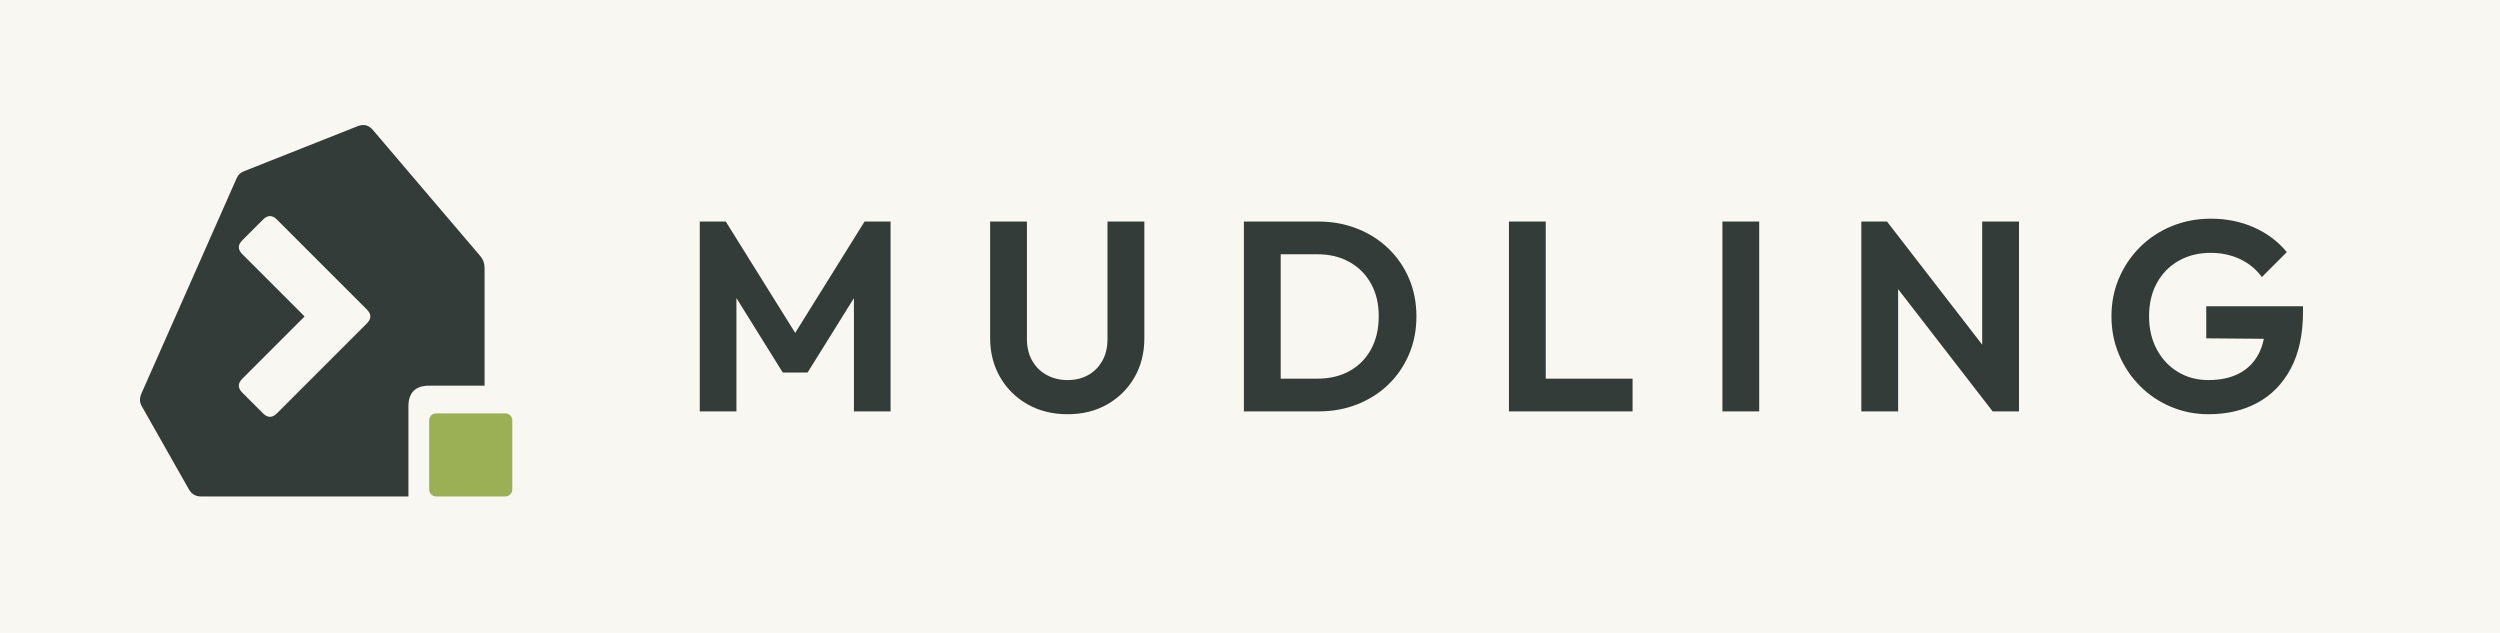
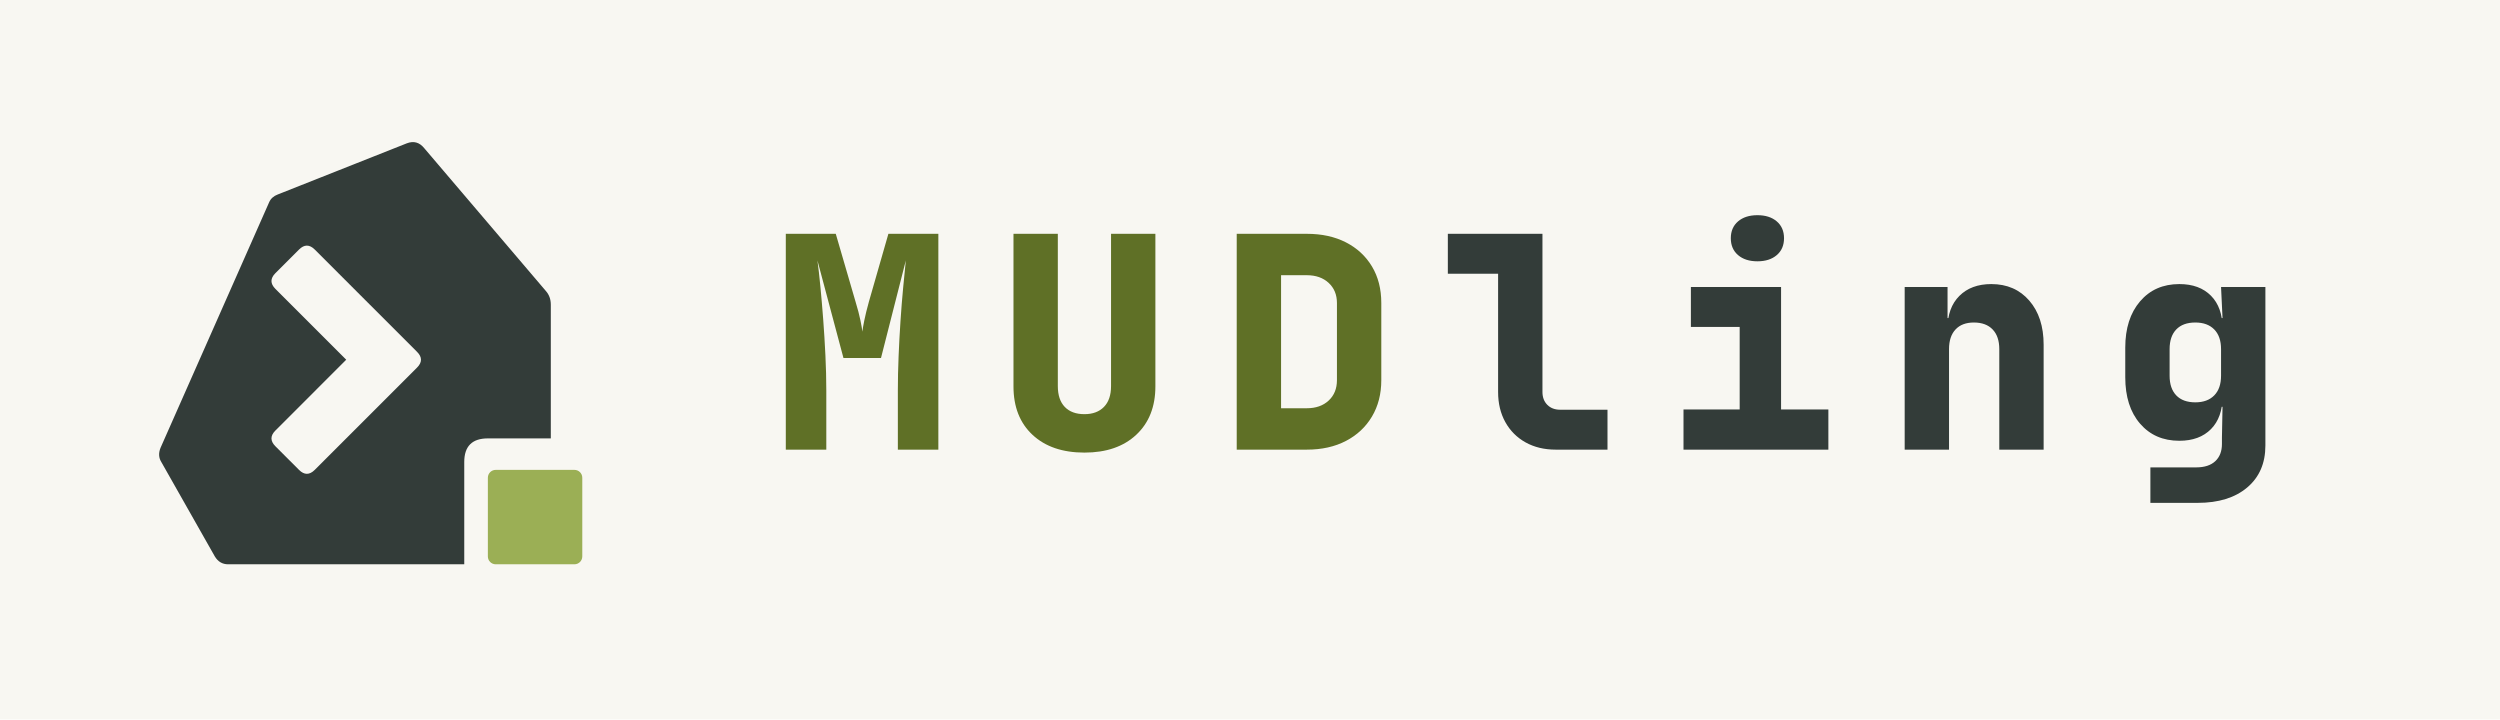
- <svg xmlns="http://www.w3.org/2000/svg" viewBox="0 0 316 80" width="316" height="80">
-   <rect width="316" height="80" fill="#F8F7F2" />
+ <svg xmlns="http://www.w3.org/2000/svg" viewBox="0 0 278 80" width="278" height="80">
+   <rect width="278" height="80" fill="#F8F7F2" />
  <g transform="translate(14,12) scale(0.875)">
    <path fill="#333C39" fill-rule="evenodd" d="M35.7 4.5 Q37 4 37.9 5.1 L53.4 23.3 Q54 24 54 25 V42 H46 Q43 42 43 45 V58 H13 Q11.9 58 11.3 57 L4.5 45 Q4 44.2 4.4 43.2 L18.2 12 Q18.5 11.3 19.3 11 L35.7 4.5 Z M24 18 L37 31 Q38 32 37 33 L24 46 Q23 47 22 46 L19 43 Q18 42 19 41 L28 32 L19 23 Q18 22 19 21 L22 18 Q23 17 24 18 Z" />
    <rect x="46" y="46" width="12" height="12" rx="1" fill="#9BAF55" />
  </g>
-   <path transform="translate(86,52)" fill="#333C39" d="M2.45 0.0V-24H5.735L15.448 -8.424H13.579L23.283 -24H26.569V0.0H21.935V-16.028L22.848 -15.781L16.08 -4.916H12.939L6.179 -15.781L7.084 -16.028V0.0Z M48.941 0.358Q46.099 0.358 43.89 -0.891Q41.681 -2.14 40.416 -4.323Q39.152 -6.507 39.152 -9.277V-24H43.804V-9.149Q43.804 -7.554 44.481 -6.386Q45.159 -5.217 46.326 -4.589Q47.493 -3.96 48.937 -3.96Q50.41 -3.96 51.54 -4.588Q52.669 -5.216 53.328 -6.379Q53.986 -7.542 53.986 -9.115V-24H58.646V-9.243Q58.646 -6.472 57.398 -4.306Q56.15 -2.141 53.967 -0.891Q51.784 0.358 48.941 0.358Z M74.395 0.0V-4.139H80.523Q82.845 -4.139 84.59 -5.108Q86.336 -6.077 87.304 -7.856Q88.273 -9.636 88.273 -12.034Q88.273 -14.407 87.287 -16.165Q86.302 -17.923 84.56 -18.892Q82.819 -19.861 80.523 -19.861H74.31V-24H80.6Q83.263 -24 85.529 -23.108Q87.795 -22.216 89.481 -20.599Q91.166 -18.982 92.101 -16.797Q93.036 -14.612 93.036 -12Q93.036 -9.414 92.101 -7.216Q91.166 -5.018 89.494 -3.401Q87.821 -1.784 85.559 -0.892Q83.297 0.0 80.669 0.0ZM71.229 0.0V-24H75.881V0.0Z M104.731 0.0V-24H109.383V0.0ZM108.145 0.0V-4.139H120.358V0.0Z M131.713 0.0V-24H136.364V0.0Z M149.272 0.0V-24H152.515L153.923 -19.34V0.0ZM165.872 0.0 151.619 -18.435 152.515 -24 166.768 -5.565ZM165.872 0.0 164.549 -4.498V-24H169.201V0.0Z M193.178 0.358Q190.626 0.358 188.385 -0.593Q186.145 -1.545 184.468 -3.239Q182.791 -4.933 181.839 -7.182Q180.888 -9.431 180.888 -12.026Q180.888 -14.629 181.852 -16.865Q182.817 -19.101 184.523 -20.791Q186.23 -22.481 188.522 -23.42Q190.814 -24.358 193.459 -24.358Q196.43 -24.358 198.917 -23.249Q201.405 -22.139 203.053 -20.134L199.903 -16.984Q198.794 -18.478 197.121 -19.259Q195.448 -20.04 193.434 -20.04Q191.138 -20.04 189.376 -19.033Q187.613 -18.026 186.627 -16.225Q185.642 -14.424 185.642 -12.034Q185.642 -9.644 186.623 -7.826Q187.605 -6.009 189.294 -4.984Q190.984 -3.96 193.152 -3.96Q195.405 -3.96 197.014 -4.792Q198.623 -5.624 199.481 -7.25Q200.339 -8.876 200.339 -11.223L203.351 -9.149L192.871 -9.235V-13.289H205.101V-12.623Q205.101 -8.33 203.565 -5.437Q202.028 -2.543 199.344 -1.092Q196.66 0.358 193.178 0.358Z" />
+   <path fill="#5F7026" d="M87.381 50.0V26H92.937L95.14 33.562Q95.501 34.745 95.682 35.633Q95.863 36.521 95.896 36.882Q95.929 36.521 96.11 35.633Q96.29 34.745 96.619 33.562L98.789 26H104.345V50.0H99.841V43.425Q99.841 41.616 99.923 39.627Q100.005 37.638 100.137 35.666Q100.268 33.693 100.433 31.967Q100.597 30.241 100.729 28.959L97.967 39.808H93.792L90.899 28.959Q91.063 30.175 91.227 31.868Q91.392 33.562 91.54 35.518Q91.688 37.474 91.786 39.512Q91.885 41.551 91.885 43.425V50.0Z M120.589 50.329Q116.94 50.329 114.819 48.356Q112.699 46.384 112.699 42.964V26H117.63V42.932Q117.63 44.444 118.403 45.249Q119.175 46.055 120.589 46.055Q121.97 46.055 122.759 45.249Q123.548 44.444 123.548 42.932V26H128.479V42.964Q128.479 46.351 126.359 48.34Q124.238 50.329 120.589 50.329Z M137.523 50.0V26H145.315Q147.814 26 149.671 26.953Q151.529 27.907 152.564 29.633Q153.6 31.359 153.6 33.693V42.274Q153.6 44.575 152.564 46.318Q151.529 48.06 149.671 49.03Q147.814 50.0 145.315 50.0ZM142.455 45.397H145.315Q146.827 45.397 147.748 44.542Q148.668 43.688 148.668 42.274V33.693Q148.668 32.312 147.748 31.458Q146.827 30.603 145.315 30.603H142.455Z" />
+   <path fill="#333C39" d="M173.0 50.0Q171.093 50.0 169.647 49.195Q168.2 48.389 167.395 46.942Q166.589 45.496 166.589 43.589V30.438H161.0V26H171.521V43.589Q171.521 44.477 172.063 45.019Q172.605 45.562 173.493 45.562H178.753V50.0Z M187.205 50.0V45.529H193.452V36.356H188.027V31.918H198.055V45.529H203.315V50.0ZM195.425 29.058Q194.077 29.058 193.271 28.366Q192.466 27.674 192.466 26.493Q192.466 25.31 193.271 24.619Q194.077 23.929 195.425 23.929Q196.773 23.929 197.578 24.619Q198.384 25.31 198.384 26.493Q198.384 27.674 197.578 28.366Q196.773 29.058 195.425 29.058Z M211.8 50.0V31.918H216.567V35.37H218.014L216.567 36.521Q216.567 34.219 217.882 32.904Q219.197 31.589 221.433 31.589Q224.063 31.589 225.658 33.43Q227.252 35.271 227.252 38.329V50.0H222.321V38.822Q222.321 37.408 221.581 36.636Q220.841 35.863 219.493 35.863Q218.178 35.863 217.455 36.636Q216.732 37.408 216.732 38.822V50.0Z M239.123 55.918V51.973H244.219Q245.6 51.973 246.34 51.282Q247.079 50.592 247.079 49.375V48.685L247.145 45.233H245.995L247.145 44.082Q247.145 46.416 245.863 47.715Q244.581 49.014 242.345 49.014Q239.616 49.014 237.973 47.107Q236.329 45.2 236.329 41.945V38.658Q236.329 35.436 237.973 33.512Q239.616 31.589 242.345 31.589Q244.581 31.589 245.863 32.888Q247.145 34.186 247.145 36.521L245.995 35.37H247.145L246.981 31.918H251.912V49.54Q251.912 52.499 249.89 54.208Q247.868 55.918 244.384 55.918ZM244.121 44.74Q245.468 44.74 246.225 43.967Q246.981 43.195 246.981 41.781V38.822Q246.981 37.408 246.225 36.636Q245.468 35.863 244.121 35.863Q242.74 35.863 242.0 36.636Q241.26 37.408 241.26 38.822V41.781Q241.26 43.195 242.0 43.967Q242.74 44.74 244.121 44.74Z" />
</svg>
